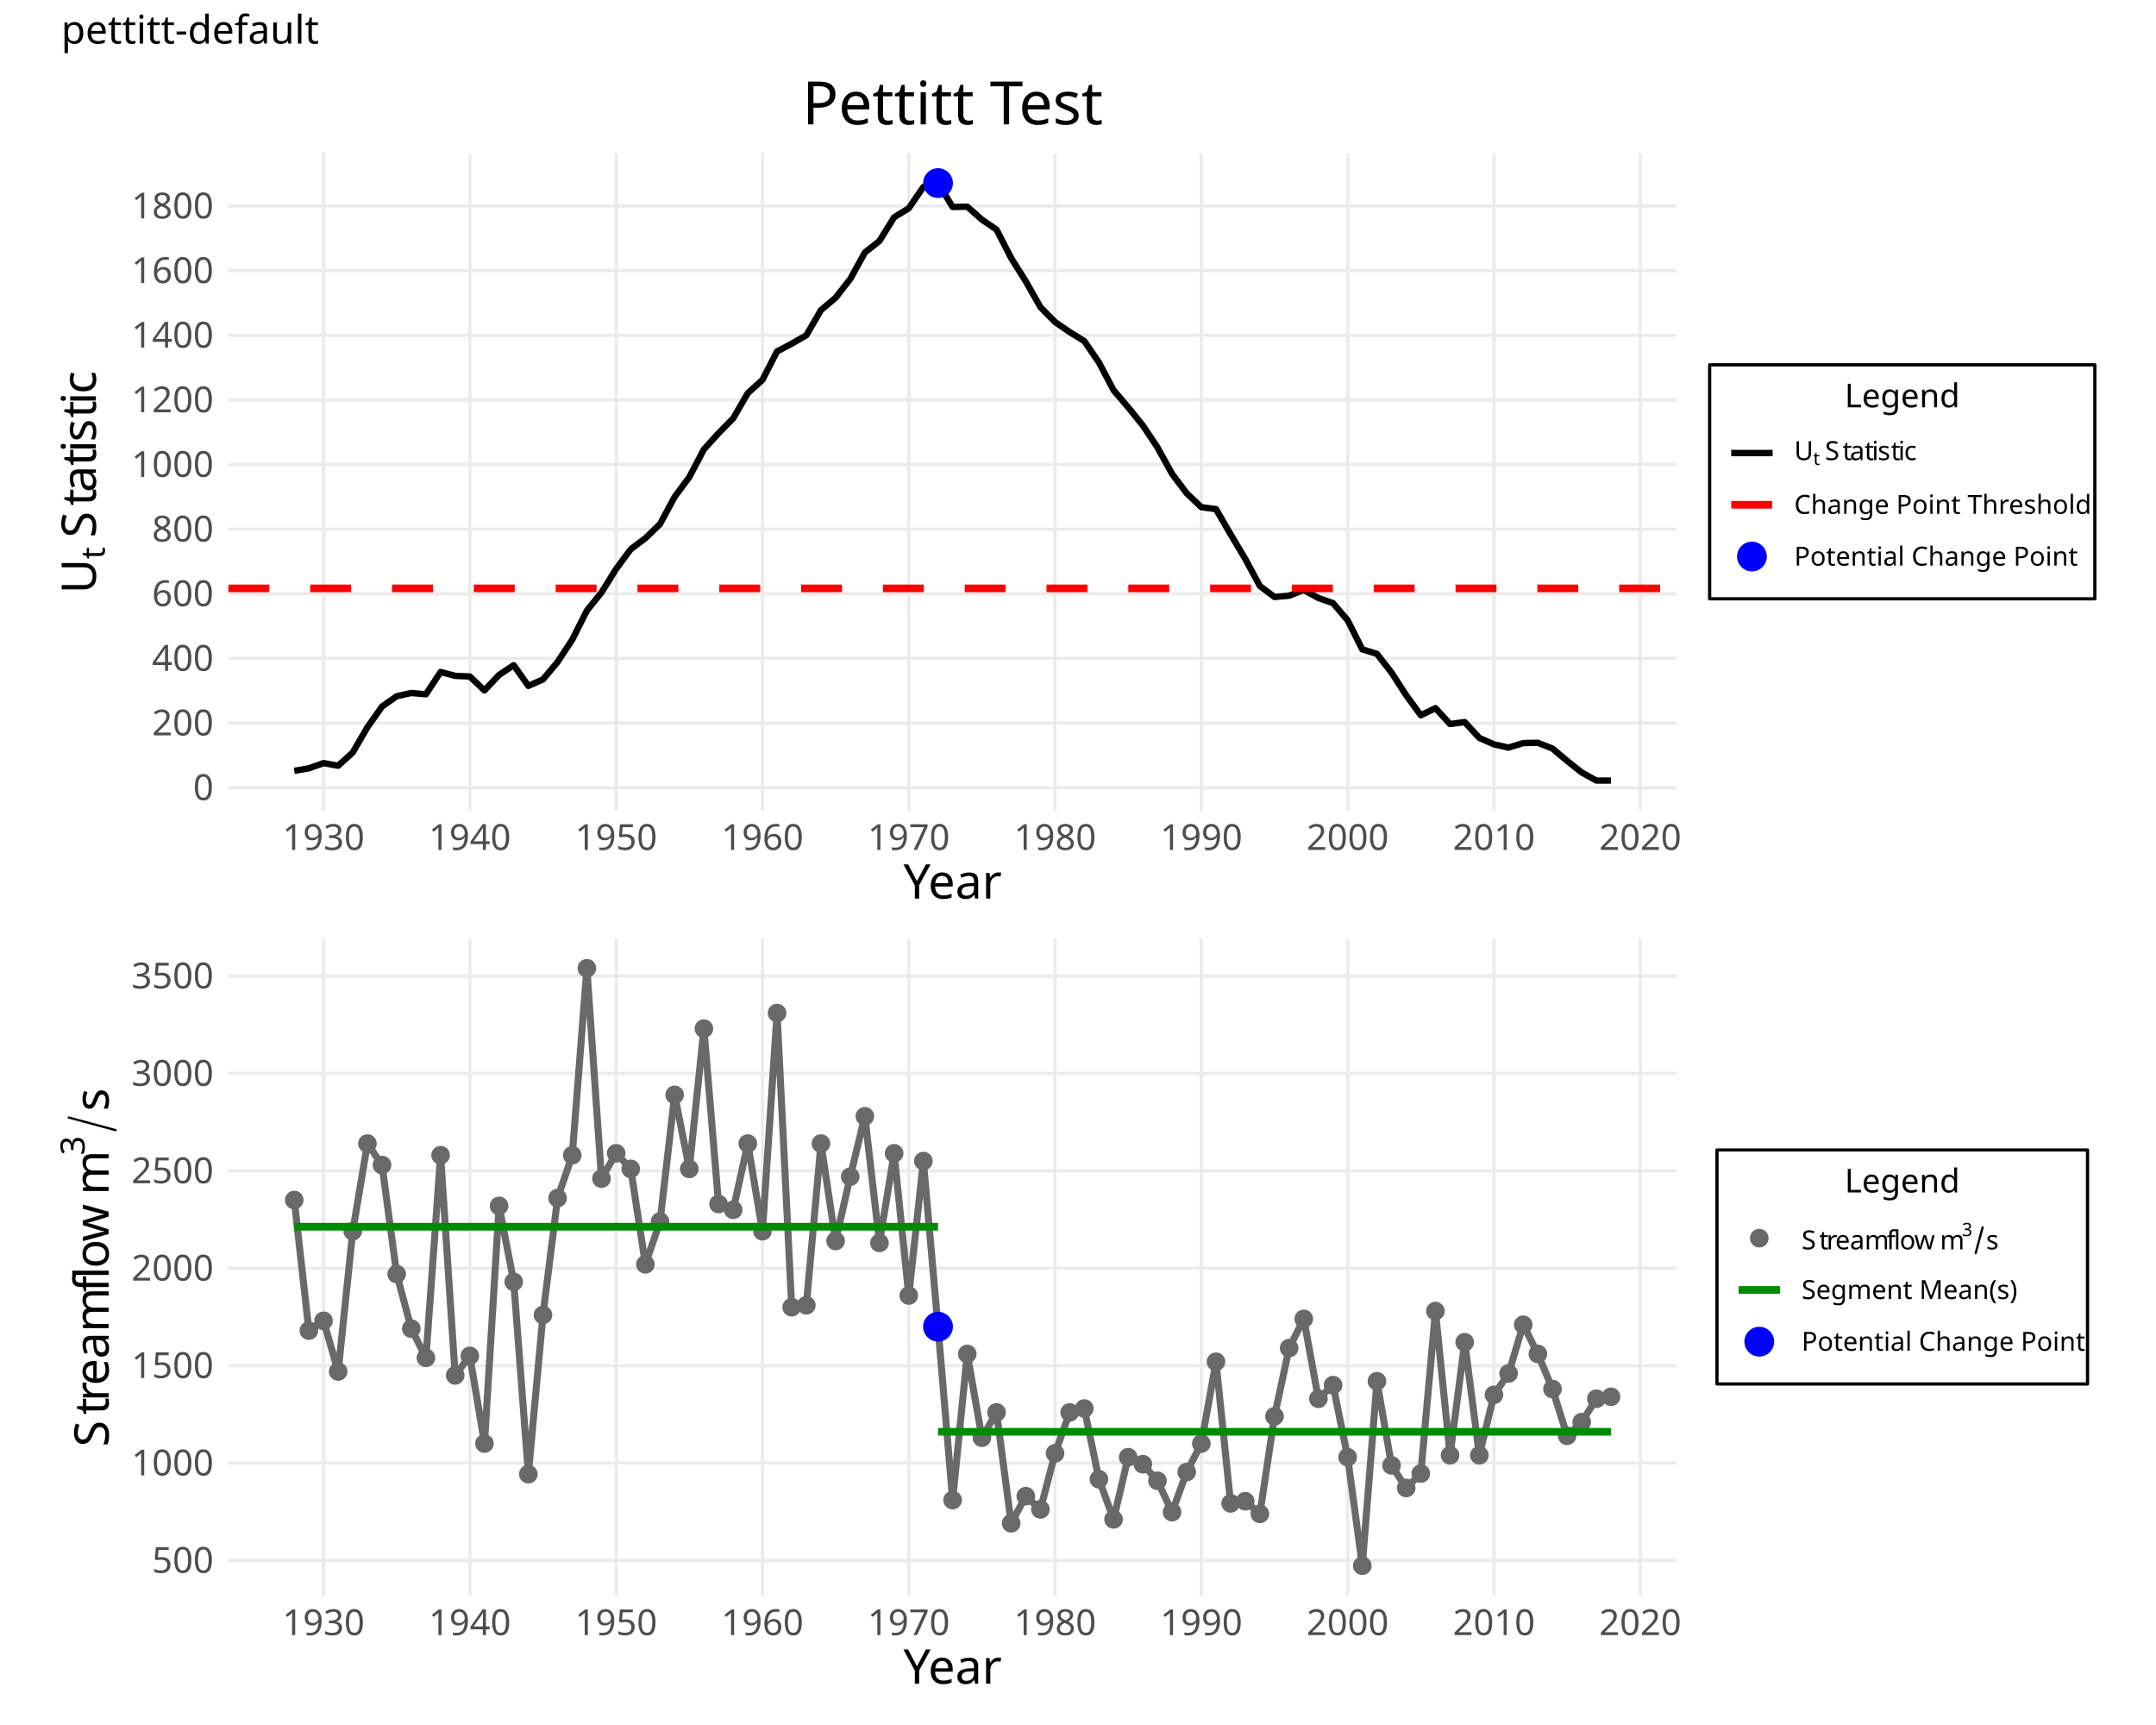
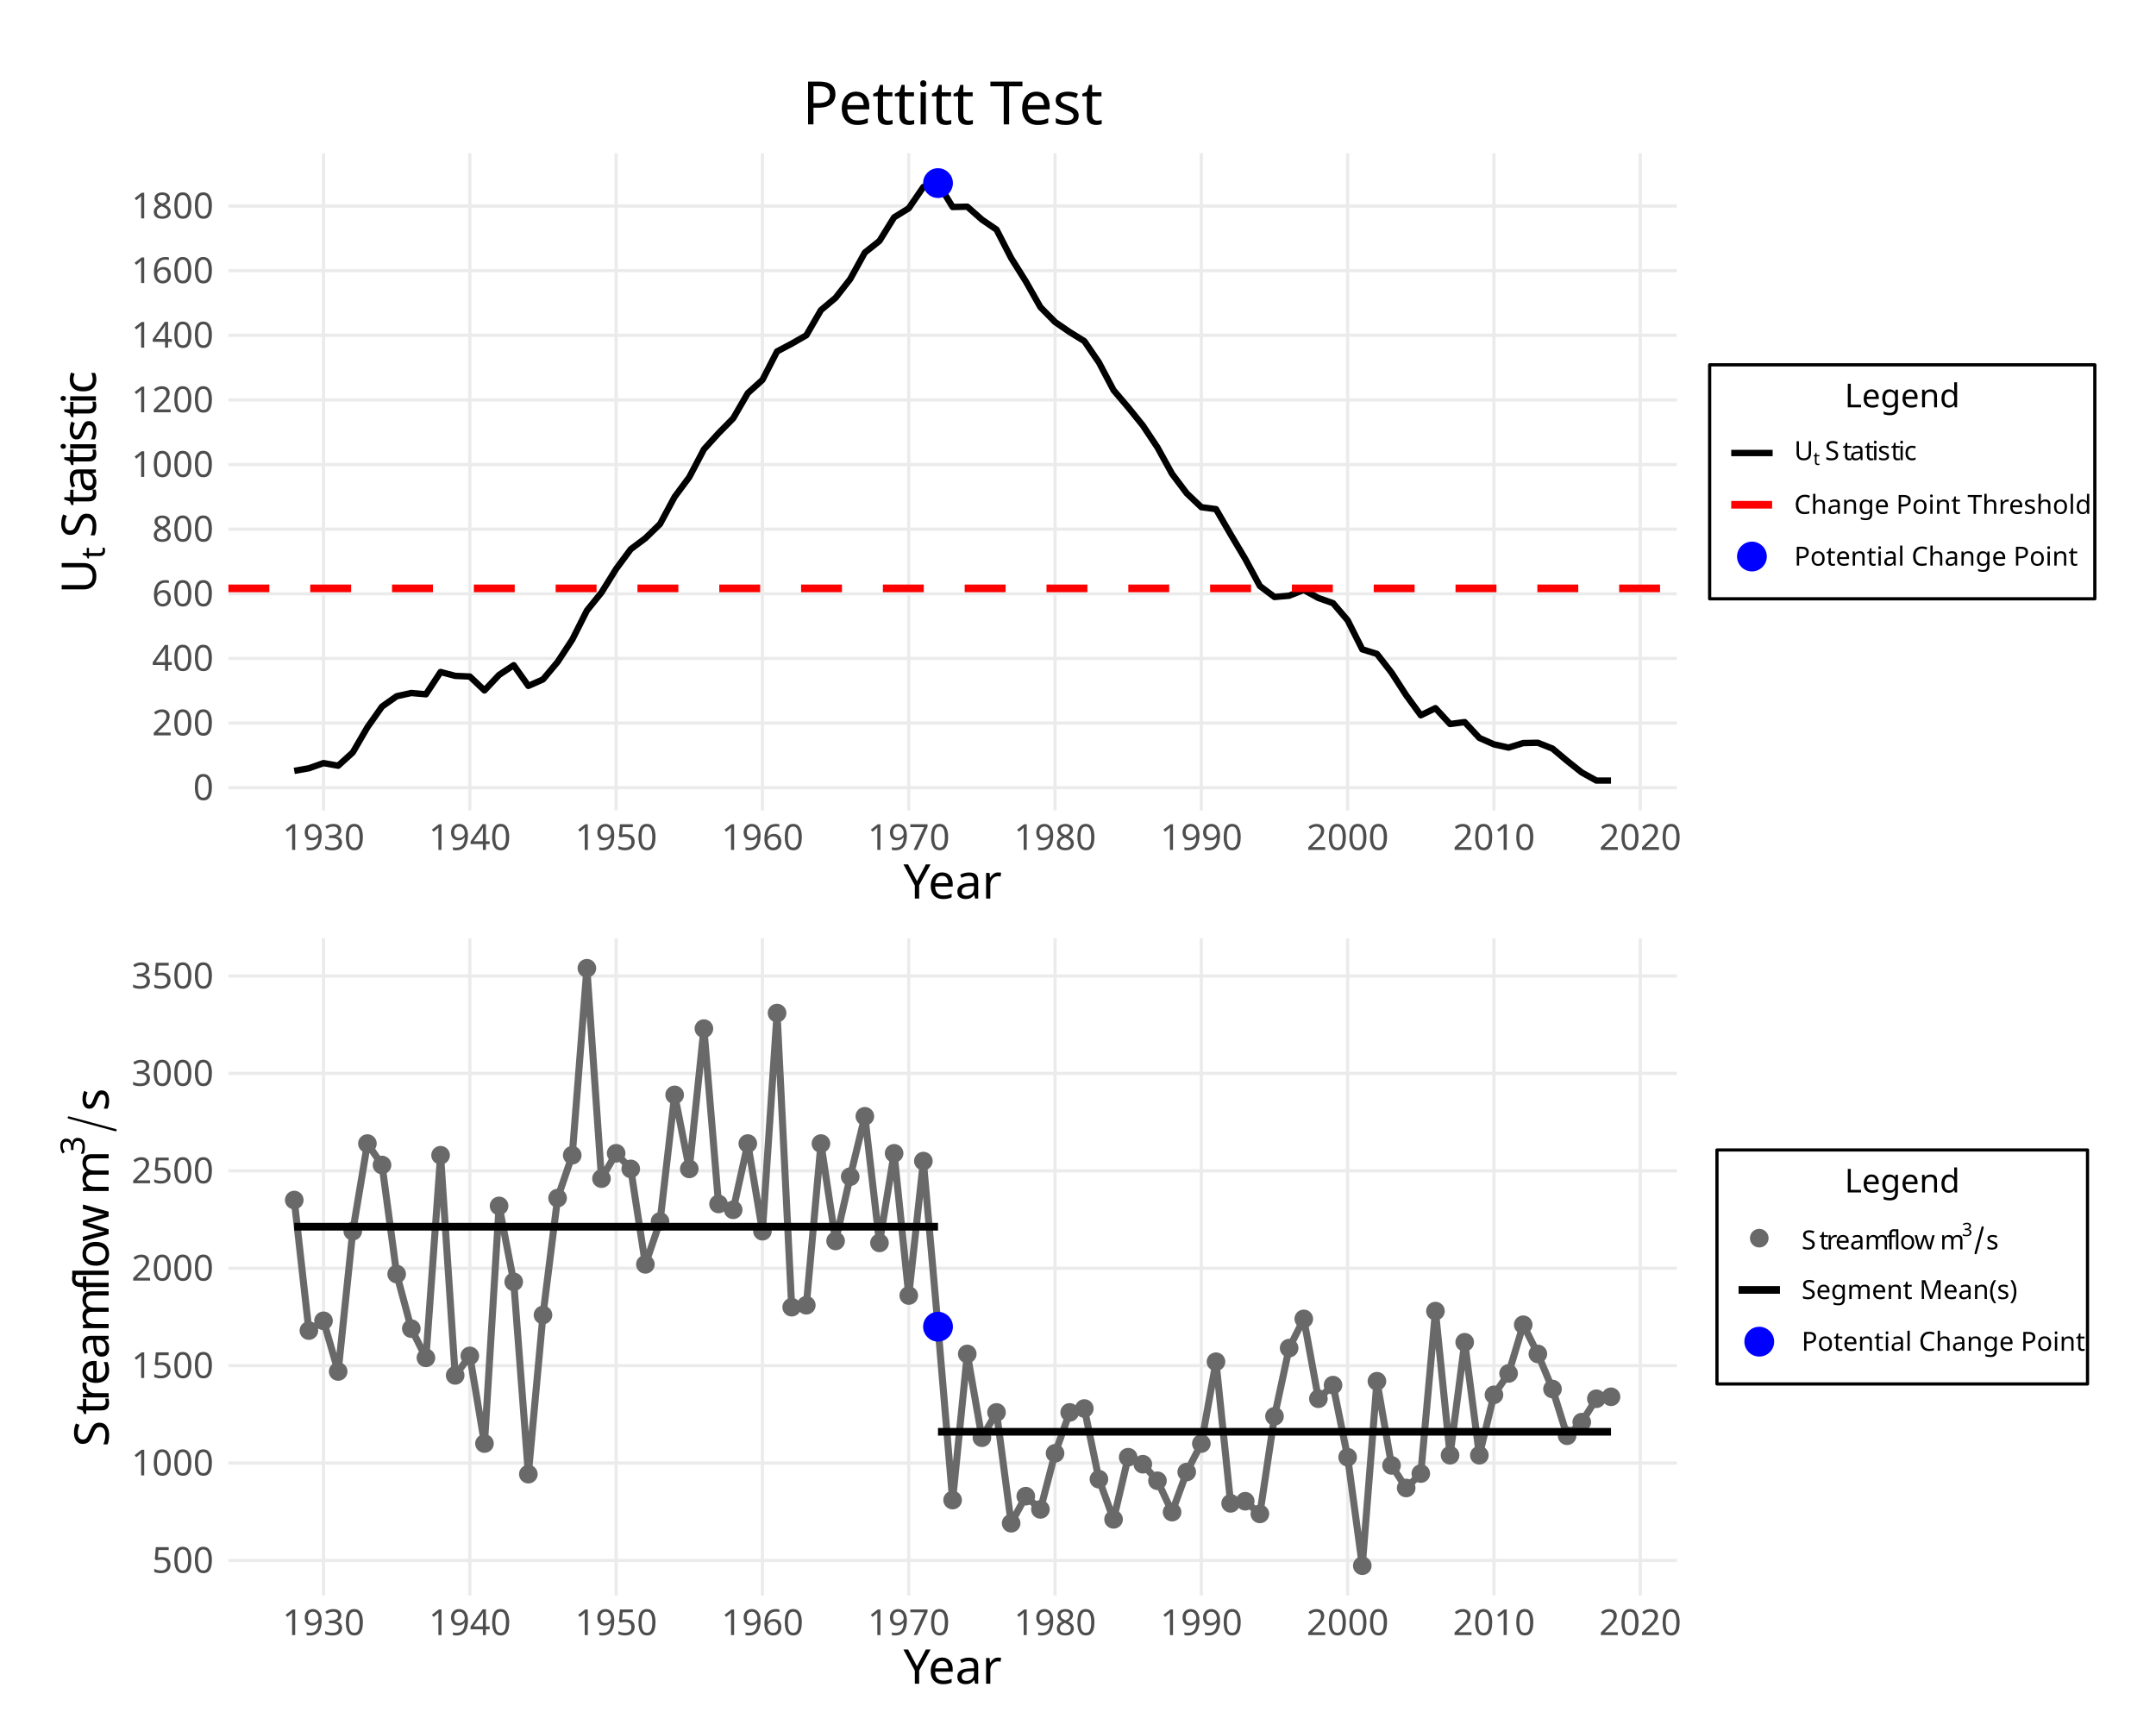
<svg xmlns="http://www.w3.org/2000/svg" class="svglite" data-engine-version="2.0" width="720.00pt" height="576.00pt" viewBox="0 0 720.00 576.00">
  <defs>
    <style type="text/css">
    .svglite line, .svglite polyline, .svglite polygon, .svglite path, .svglite rect, .svglite circle {
      fill: none;
      stroke: #000000;
      stroke-linecap: round;
      stroke-linejoin: round;
      stroke-miterlimit: 10.00;
    }
  </style>
  </defs>
  <rect width="100%" height="100%" style="stroke: none; fill: #FFFFFF;" />
  <defs>
    <clipPath id="cpMC4wMHw3MjAuMDB8MC4wMHw1NzYuMDA=">
      <rect x="0.00" y="0.00" width="720.00" height="576.00" />
    </clipPath>
  </defs>
  <g clip-path="url(#cpMC4wMHw3MjAuMDB8MC4wMHw1NzYuMDA=)">
    <rect x="0" y="0.00" width="720.00" height="576.00" style="stroke-width: 1.07; stroke: #FFFFFF; fill: #FFFFFF;" />
  </g>
  <defs>
    <clipPath id="cpNzYuMjh8NTU5Ljk5fDUxLjE2fDUzMi43OQ==">
      <rect x="76.28" y="51.16" width="483.70" height="481.63" />
    </clipPath>
  </defs>
  <g clip-path="url(#cpNzYuMjh8NTU5Ljk5fDUxLjE2fDUzMi43OQ==)">
</g>
  <g clip-path="url(#cpMC4wMHw3MjAuMDB8MC4wMHw1NzYuMDA=)">
</g>
  <defs>
    <clipPath id="cpNS40OHw3MTQuNTJ8MjIuNzh8MzA4LjM1">
      <rect x="5.48" y="22.78" width="709.04" height="285.57" />
    </clipPath>
  </defs>
  <g clip-path="url(#cpNS40OHw3MTQuNTJ8MjIuNzh8MzA4LjM1)">
    <rect x="5.48" y="22.78" width="709.04" height="285.57" style="stroke-width: 1.07; stroke: none; fill: #FFFFFF;" />
  </g>
  <g clip-path="url(#cpMC4wMHw3MjAuMDB8MC4wMHw1NzYuMDA=)">
</g>
  <defs>
    <clipPath id="cpNS40OHw3MTQuNTJ8MzA4LjM1fDU3MC41Mg==">
      <rect x="5.48" y="308.35" width="709.04" height="262.17" />
    </clipPath>
  </defs>
  <g clip-path="url(#cpNS40OHw3MTQuNTJ8MzA4LjM1fDU3MC41Mg==)">
    <rect x="5.48" y="308.35" width="709.04" height="262.17" style="stroke-width: 1.07; stroke: none; fill: #FFFFFF;" />
  </g>
  <g clip-path="url(#cpMC4wMHw3MjAuMDB8MC4wMHw1NzYuMDA=)">
</g>
  <defs>
    <clipPath id="cpNzYuMjh8NTU5Ljk5fDUxLjE2fDI3MC42MQ==">
      <rect x="76.28" y="51.16" width="483.70" height="219.45" />
    </clipPath>
  </defs>
  <g clip-path="url(#cpNzYuMjh8NTU5Ljk5fDUxLjE2fDI3MC42MQ==)">
    <polyline points="76.28,263.01 559.99,263.01 " style="stroke-width: 1.07; stroke: #EBEBEB; stroke-linecap: butt;" />
    <polyline points="76.28,241.43 559.99,241.43 " style="stroke-width: 1.07; stroke: #EBEBEB; stroke-linecap: butt;" />
    <polyline points="76.28,219.85 559.99,219.85 " style="stroke-width: 1.07; stroke: #EBEBEB; stroke-linecap: butt;" />
    <polyline points="76.28,198.27 559.99,198.27 " style="stroke-width: 1.07; stroke: #EBEBEB; stroke-linecap: butt;" />
    <polyline points="76.28,176.69 559.99,176.69 " style="stroke-width: 1.07; stroke: #EBEBEB; stroke-linecap: butt;" />
    <polyline points="76.28,155.11 559.99,155.11 " style="stroke-width: 1.07; stroke: #EBEBEB; stroke-linecap: butt;" />
    <polyline points="76.28,133.54 559.99,133.54 " style="stroke-width: 1.07; stroke: #EBEBEB; stroke-linecap: butt;" />
    <polyline points="76.28,111.96 559.99,111.96 " style="stroke-width: 1.07; stroke: #EBEBEB; stroke-linecap: butt;" />
    <polyline points="76.28,90.38 559.99,90.38 " style="stroke-width: 1.07; stroke: #EBEBEB; stroke-linecap: butt;" />
    <polyline points="76.28,68.80 559.99,68.80 " style="stroke-width: 1.07; stroke: #EBEBEB; stroke-linecap: butt;" />
    <polyline points="108.04,270.61 108.04,51.16 " style="stroke-width: 1.07; stroke: #EBEBEB; stroke-linecap: butt;" />
    <polyline points="156.90,270.61 156.90,51.16 " style="stroke-width: 1.07; stroke: #EBEBEB; stroke-linecap: butt;" />
    <polyline points="205.76,270.61 205.76,51.16 " style="stroke-width: 1.07; stroke: #EBEBEB; stroke-linecap: butt;" />
    <polyline points="254.62,270.61 254.62,51.16 " style="stroke-width: 1.07; stroke: #EBEBEB; stroke-linecap: butt;" />
    <polyline points="303.48,270.61 303.48,51.16 " style="stroke-width: 1.07; stroke: #EBEBEB; stroke-linecap: butt;" />
    <polyline points="352.34,270.61 352.34,51.16 " style="stroke-width: 1.07; stroke: #EBEBEB; stroke-linecap: butt;" />
    <polyline points="401.19,270.61 401.19,51.16 " style="stroke-width: 1.07; stroke: #EBEBEB; stroke-linecap: butt;" />
    <polyline points="450.05,270.61 450.05,51.16 " style="stroke-width: 1.07; stroke: #EBEBEB; stroke-linecap: butt;" />
    <polyline points="498.91,270.61 498.91,51.16 " style="stroke-width: 1.07; stroke: #EBEBEB; stroke-linecap: butt;" />
    <polyline points="547.77,270.61 547.77,51.16 " style="stroke-width: 1.07; stroke: #EBEBEB; stroke-linecap: butt;" />
    <polyline points="98.27,257.40 103.15,256.54 108.04,254.81 112.93,255.68 117.81,251.25 122.70,242.84 127.58,235.93 132.47,232.48 137.36,231.40 142.24,231.83 147.13,224.39 152.01,225.68 156.90,225.90 161.79,230.54 166.67,225.36 171.56,222.12 176.44,229.03 181.33,226.87 186.21,221.04 191.10,213.60 195.99,203.89 200.87,197.84 205.76,189.97 210.64,183.38 215.53,179.72 220.42,174.97 225.30,165.90 230.19,159.32 235.07,150.04 239.96,144.65 244.85,139.69 249.73,131.27 254.62,126.85 259.50,117.35 264.39,114.76 269.27,111.96 274.16,103.54 279.05,99.44 283.93,93.18 288.82,84.33 293.70,80.45 298.59,72.57 303.48,69.55 308.36,62.43 313.25,61.14 318.13,69.12 323.02,69.01 327.91,73.33 332.79,76.67 337.68,86.17 342.56,93.94 347.45,102.57 352.34,107.53 357.22,110.88 362.11,113.90 366.99,121.02 371.88,130.30 376.76,136.02 381.65,142.06 386.54,149.40 391.42,158.24 396.31,164.72 401.19,169.36 406.08,170.00 410.97,178.42 415.85,186.62 420.74,195.68 425.62,199.35 430.51,198.92 435.40,196.98 440.28,199.68 445.17,201.40 450.05,207.12 454.94,216.83 459.83,218.34 464.71,224.60 469.60,232.15 474.48,238.84 479.37,236.47 484.25,241.76 489.14,241.11 494.03,246.40 498.91,248.55 503.80,249.63 508.68,248.12 513.57,248.02 518.46,249.96 523.34,254.06 528.23,257.94 533.11,260.64 538.00,260.64 " style="stroke-width: 2.13; stroke-linecap: butt;" />
    <line x1="76.28" y1="196.47" x2="559.99" y2="196.47" style="stroke-width: 2.56; stroke: #FF0000; stroke-dasharray: 13.66,13.66; stroke-linecap: butt;" />
    <circle cx="313.25" cy="61.14" r="4.62" style="stroke-width: 0.71; stroke: #0000FF; fill: #0000FF;" />
  </g>
  <g clip-path="url(#cpMC4wMHw3MjAuMDB8MC4wMHw1NzYuMDA=)">
    <text x="71.35" y="267.14" text-anchor="end" style="font-size: 12.00px; fill: #4D4D4D; font-family: sans;" textLength="6.67px" lengthAdjust="spacingAndGlyphs">0</text>
    <text x="71.35" y="245.56" text-anchor="end" style="font-size: 12.00px; fill: #4D4D4D; font-family: sans;" textLength="20.02px" lengthAdjust="spacingAndGlyphs">200</text>
    <text x="71.35" y="223.98" text-anchor="end" style="font-size: 12.00px; fill: #4D4D4D; font-family: sans;" textLength="20.02px" lengthAdjust="spacingAndGlyphs">400</text>
    <text x="71.35" y="202.40" text-anchor="end" style="font-size: 12.00px; fill: #4D4D4D; font-family: sans;" textLength="20.02px" lengthAdjust="spacingAndGlyphs">600</text>
    <text x="71.35" y="180.82" text-anchor="end" style="font-size: 12.00px; fill: #4D4D4D; font-family: sans;" textLength="20.02px" lengthAdjust="spacingAndGlyphs">800</text>
    <text x="71.35" y="159.24" text-anchor="end" style="font-size: 12.00px; fill: #4D4D4D; font-family: sans;" textLength="26.70px" lengthAdjust="spacingAndGlyphs">1000</text>
    <text x="71.35" y="137.66" text-anchor="end" style="font-size: 12.00px; fill: #4D4D4D; font-family: sans;" textLength="26.70px" lengthAdjust="spacingAndGlyphs">1200</text>
    <text x="71.35" y="116.08" text-anchor="end" style="font-size: 12.00px; fill: #4D4D4D; font-family: sans;" textLength="26.70px" lengthAdjust="spacingAndGlyphs">1400</text>
    <text x="71.35" y="94.51" text-anchor="end" style="font-size: 12.00px; fill: #4D4D4D; font-family: sans;" textLength="26.70px" lengthAdjust="spacingAndGlyphs">1600</text>
    <text x="71.35" y="72.93" text-anchor="end" style="font-size: 12.00px; fill: #4D4D4D; font-family: sans;" textLength="26.70px" lengthAdjust="spacingAndGlyphs">1800</text>
    <text x="108.04" y="283.80" text-anchor="middle" style="font-size: 12.00px; fill: #4D4D4D; font-family: sans;" textLength="26.70px" lengthAdjust="spacingAndGlyphs">1930</text>
    <text x="156.90" y="283.80" text-anchor="middle" style="font-size: 12.00px; fill: #4D4D4D; font-family: sans;" textLength="26.70px" lengthAdjust="spacingAndGlyphs">1940</text>
    <text x="205.76" y="283.80" text-anchor="middle" style="font-size: 12.00px; fill: #4D4D4D; font-family: sans;" textLength="26.70px" lengthAdjust="spacingAndGlyphs">1950</text>
    <text x="254.62" y="283.80" text-anchor="middle" style="font-size: 12.00px; fill: #4D4D4D; font-family: sans;" textLength="26.70px" lengthAdjust="spacingAndGlyphs">1960</text>
    <text x="303.48" y="283.80" text-anchor="middle" style="font-size: 12.00px; fill: #4D4D4D; font-family: sans;" textLength="26.70px" lengthAdjust="spacingAndGlyphs">1970</text>
    <text x="352.34" y="283.80" text-anchor="middle" style="font-size: 12.00px; fill: #4D4D4D; font-family: sans;" textLength="26.70px" lengthAdjust="spacingAndGlyphs">1980</text>
    <text x="401.19" y="283.80" text-anchor="middle" style="font-size: 12.00px; fill: #4D4D4D; font-family: sans;" textLength="26.70px" lengthAdjust="spacingAndGlyphs">1990</text>
    <text x="450.05" y="283.80" text-anchor="middle" style="font-size: 12.00px; fill: #4D4D4D; font-family: sans;" textLength="26.70px" lengthAdjust="spacingAndGlyphs">2000</text>
    <text x="498.91" y="283.80" text-anchor="middle" style="font-size: 12.00px; fill: #4D4D4D; font-family: sans;" textLength="26.70px" lengthAdjust="spacingAndGlyphs">2010</text>
    <text x="547.77" y="283.80" text-anchor="middle" style="font-size: 12.00px; fill: #4D4D4D; font-family: sans;" textLength="26.70px" lengthAdjust="spacingAndGlyphs">2020</text>
    <text x="318.13" y="300.05" text-anchor="middle" style="font-size: 16.00px; font-family: sans;" textLength="33.80px" lengthAdjust="spacingAndGlyphs">Year</text>
    <text transform="translate(32.02,198.24) rotate(-90)" style="font-size: 16.00px; font-family: sans;" textLength="11.56px" lengthAdjust="spacingAndGlyphs">U</text>
    <text transform="translate(34.98,186.68) rotate(-90)" style="font-size: 11.20px; font-family: sans;" textLength="3.11px" lengthAdjust="spacingAndGlyphs">t</text>
    <text transform="translate(32.02,183.57) rotate(-90)" style="font-size: 16.00px; font-family: sans;" textLength="4.00px" lengthAdjust="spacingAndGlyphs"> </text>
    <text transform="translate(32.02,179.56) rotate(-90)" style="font-size: 16.00px; font-family: sans;" textLength="10.68px" lengthAdjust="spacingAndGlyphs">S</text>
    <text transform="translate(32.02,168.89) rotate(-90)" style="font-size: 16.00px; font-family: sans;" textLength="4.44px" lengthAdjust="spacingAndGlyphs">t</text>
    <text transform="translate(32.02,164.44) rotate(-90)" style="font-size: 16.00px; font-family: sans;" textLength="8.90px" lengthAdjust="spacingAndGlyphs">a</text>
    <text transform="translate(32.02,155.54) rotate(-90)" style="font-size: 16.00px; font-family: sans;" textLength="4.44px" lengthAdjust="spacingAndGlyphs">t</text>
    <text transform="translate(32.02,151.10) rotate(-90)" style="font-size: 16.00px; font-family: sans;" textLength="3.55px" lengthAdjust="spacingAndGlyphs">i</text>
    <text transform="translate(32.02,147.55) rotate(-90)" style="font-size: 16.00px; font-family: sans;" textLength="8.01px" lengthAdjust="spacingAndGlyphs">s</text>
    <text transform="translate(32.02,139.54) rotate(-90)" style="font-size: 16.00px; font-family: sans;" textLength="4.44px" lengthAdjust="spacingAndGlyphs">t</text>
    <text transform="translate(32.02,135.10) rotate(-90)" style="font-size: 16.00px; font-family: sans;" textLength="3.55px" lengthAdjust="spacingAndGlyphs">i</text>
    <text transform="translate(32.02,131.54) rotate(-90)" style="font-size: 16.00px; font-family: sans;" textLength="8.01px" lengthAdjust="spacingAndGlyphs">c</text>
    <rect x="570.94" y="121.82" width="128.63" height="78.13" style="stroke-width: 0.75; fill: #FFFFFF;" />
    <rect x="570.94" y="121.82" width="128.63" height="78.13" style="stroke-width: 1.07; fill: #FFFFFF;" />
    <text x="635.26" y="136.01" text-anchor="middle" style="font-size: 11.00px; font-family: sans;" textLength="36.71px" lengthAdjust="spacingAndGlyphs">Legend</text>
    <line x1="578.15" y1="151.27" x2="591.98" y2="151.27" style="stroke-width: 2.13; stroke-linecap: butt;" />
    <line x1="578.15" y1="168.55" x2="591.98" y2="168.55" style="stroke-width: 2.56; stroke: #FF0000; stroke-dasharray: 13.66,13.66; stroke-linecap: butt;" />
    <circle cx="585.06" cy="185.83" r="4.62" style="stroke-width: 0.71; stroke: #0000FF; fill: #0000FF;" />
    <text x="599.18" y="153.63" style="font-size: 8.80px; font-family: sans;" textLength="6.36px" lengthAdjust="spacingAndGlyphs">U</text>
    <text x="605.54" y="155.25" style="font-size: 6.16px; font-family: sans;" textLength="1.71px" lengthAdjust="spacingAndGlyphs">t</text>
    <text x="607.25" y="153.63" style="font-size: 8.80px; font-family: sans;" textLength="2.20px" lengthAdjust="spacingAndGlyphs"> </text>
    <text x="609.45" y="153.63" style="font-size: 8.80px; font-family: sans;" textLength="5.87px" lengthAdjust="spacingAndGlyphs">S</text>
    <text x="615.33" y="153.63" style="font-size: 8.80px; font-family: sans;" textLength="2.44px" lengthAdjust="spacingAndGlyphs">t</text>
    <text x="617.77" y="153.63" style="font-size: 8.80px; font-family: sans;" textLength="4.89px" lengthAdjust="spacingAndGlyphs">a</text>
    <text x="622.66" y="153.63" style="font-size: 8.80px; font-family: sans;" textLength="2.44px" lengthAdjust="spacingAndGlyphs">t</text>
    <text x="625.11" y="153.63" style="font-size: 8.80px; font-family: sans;" textLength="1.95px" lengthAdjust="spacingAndGlyphs">i</text>
    <text x="627.06" y="153.63" style="font-size: 8.80px; font-family: sans;" textLength="4.40px" lengthAdjust="spacingAndGlyphs">s</text>
    <text x="631.47" y="153.63" style="font-size: 8.80px; font-family: sans;" textLength="2.44px" lengthAdjust="spacingAndGlyphs">t</text>
    <text x="633.91" y="153.63" style="font-size: 8.80px; font-family: sans;" textLength="1.95px" lengthAdjust="spacingAndGlyphs">i</text>
    <text x="635.86" y="153.63" style="font-size: 8.80px; font-family: sans;" textLength="4.40px" lengthAdjust="spacingAndGlyphs">c</text>
    <text x="599.18" y="171.58" style="font-size: 8.80px; font-family: sans;" textLength="94.91px" lengthAdjust="spacingAndGlyphs">Change Point Threshold</text>
    <text x="599.18" y="188.86" style="font-size: 8.80px; font-family: sans;" textLength="90.02px" lengthAdjust="spacingAndGlyphs">Potential Change Point</text>
    <text x="318.13" y="41.53" text-anchor="middle" style="font-size: 20.00px; font-family: sans;" textLength="95.59px" lengthAdjust="spacingAndGlyphs">Pettitt Test</text>
  </g>
  <defs>
    <clipPath id="cpNzYuMjh8NTU5Ljk5fDMxMy4zM3w1MzIuNzk=">
      <rect x="76.28" y="313.33" width="483.70" height="219.45" />
    </clipPath>
  </defs>
  <g clip-path="url(#cpNzYuMjh8NTU5Ljk5fDMxMy4zM3w1MzIuNzk=)">
    <polyline points="76.28,521.05 559.99,521.05 " style="stroke-width: 1.07; stroke: #EBEBEB; stroke-linecap: butt;" />
    <polyline points="76.28,488.53 559.99,488.53 " style="stroke-width: 1.07; stroke: #EBEBEB; stroke-linecap: butt;" />
    <polyline points="76.28,456.01 559.99,456.01 " style="stroke-width: 1.07; stroke: #EBEBEB; stroke-linecap: butt;" />
    <polyline points="76.28,423.48 559.99,423.48 " style="stroke-width: 1.07; stroke: #EBEBEB; stroke-linecap: butt;" />
    <polyline points="76.28,390.96 559.99,390.96 " style="stroke-width: 1.07; stroke: #EBEBEB; stroke-linecap: butt;" />
    <polyline points="76.28,358.43 559.99,358.43 " style="stroke-width: 1.07; stroke: #EBEBEB; stroke-linecap: butt;" />
    <polyline points="76.28,325.91 559.99,325.91 " style="stroke-width: 1.07; stroke: #EBEBEB; stroke-linecap: butt;" />
    <polyline points="108.04,532.79 108.04,313.33 " style="stroke-width: 1.07; stroke: #EBEBEB; stroke-linecap: butt;" />
    <polyline points="156.90,532.79 156.90,313.33 " style="stroke-width: 1.07; stroke: #EBEBEB; stroke-linecap: butt;" />
    <polyline points="205.76,532.79 205.76,313.33 " style="stroke-width: 1.07; stroke: #EBEBEB; stroke-linecap: butt;" />
    <polyline points="254.62,532.79 254.62,313.33 " style="stroke-width: 1.07; stroke: #EBEBEB; stroke-linecap: butt;" />
    <polyline points="303.48,532.79 303.48,313.33 " style="stroke-width: 1.07; stroke: #EBEBEB; stroke-linecap: butt;" />
    <polyline points="352.34,532.79 352.34,313.33 " style="stroke-width: 1.07; stroke: #EBEBEB; stroke-linecap: butt;" />
    <polyline points="401.19,532.79 401.19,313.33 " style="stroke-width: 1.07; stroke: #EBEBEB; stroke-linecap: butt;" />
    <polyline points="450.05,532.79 450.05,313.33 " style="stroke-width: 1.07; stroke: #EBEBEB; stroke-linecap: butt;" />
    <polyline points="498.91,532.79 498.91,313.33 " style="stroke-width: 1.07; stroke: #EBEBEB; stroke-linecap: butt;" />
    <polyline points="547.77,532.79 547.77,313.33 " style="stroke-width: 1.07; stroke: #EBEBEB; stroke-linecap: butt;" />
    <circle cx="98.27" cy="400.71" r="2.76" style="stroke-width: 0.71; stroke: #696969; fill: #696969;" />
    <circle cx="103.15" cy="444.30" r="2.76" style="stroke-width: 0.71; stroke: #696969; fill: #696969;" />
    <circle cx="108.04" cy="441.04" r="2.76" style="stroke-width: 0.71; stroke: #696969; fill: #696969;" />
    <circle cx="112.93" cy="457.96" r="2.76" style="stroke-width: 0.71; stroke: #696969; fill: #696969;" />
    <circle cx="117.81" cy="411.12" r="2.76" style="stroke-width: 0.71; stroke: #696969; fill: #696969;" />
    <circle cx="122.70" cy="381.85" r="2.76" style="stroke-width: 0.71; stroke: #696969; fill: #696969;" />
    <circle cx="127.58" cy="389.01" r="2.76" style="stroke-width: 0.71; stroke: #696969; fill: #696969;" />
    <circle cx="132.47" cy="425.43" r="2.76" style="stroke-width: 0.71; stroke: #696969; fill: #696969;" />
    <circle cx="137.36" cy="443.65" r="2.76" style="stroke-width: 0.71; stroke: #696969; fill: #696969;" />
    <circle cx="142.24" cy="453.40" r="2.76" style="stroke-width: 0.71; stroke: #696969; fill: #696969;" />
    <circle cx="147.13" cy="385.75" r="2.76" style="stroke-width: 0.71; stroke: #696969; fill: #696969;" />
    <circle cx="152.01" cy="459.26" r="2.76" style="stroke-width: 0.71; stroke: #696969; fill: #696969;" />
    <circle cx="156.90" cy="452.75" r="2.76" style="stroke-width: 0.71; stroke: #696969; fill: #696969;" />
    <circle cx="161.79" cy="482.02" r="2.76" style="stroke-width: 0.71; stroke: #696969; fill: #696969;" />
    <circle cx="166.67" cy="402.67" r="2.76" style="stroke-width: 0.71; stroke: #696969; fill: #696969;" />
    <circle cx="171.56" cy="428.03" r="2.76" style="stroke-width: 0.71; stroke: #696969; fill: #696969;" />
    <circle cx="176.44" cy="492.24" r="2.76" style="stroke-width: 0.71; stroke: #696969; fill: #696969;" />
    <circle cx="181.33" cy="439.09" r="2.76" style="stroke-width: 0.71; stroke: #696969; fill: #696969;" />
    <circle cx="186.21" cy="400.06" r="2.76" style="stroke-width: 0.71; stroke: #696969; fill: #696969;" />
    <circle cx="191.10" cy="385.75" r="2.76" style="stroke-width: 0.71; stroke: #696969; fill: #696969;" />
    <circle cx="195.99" cy="323.31" r="2.76" style="stroke-width: 0.71; stroke: #696969; fill: #696969;" />
    <circle cx="200.87" cy="393.56" r="2.76" style="stroke-width: 0.71; stroke: #696969; fill: #696969;" />
    <circle cx="205.76" cy="385.10" r="2.76" style="stroke-width: 0.71; stroke: #696969; fill: #696969;" />
    <circle cx="210.64" cy="390.31" r="2.76" style="stroke-width: 0.71; stroke: #696969; fill: #696969;" />
    <circle cx="215.53" cy="422.18" r="2.76" style="stroke-width: 0.71; stroke: #696969; fill: #696969;" />
    <circle cx="220.42" cy="407.87" r="2.76" style="stroke-width: 0.71; stroke: #696969; fill: #696969;" />
    <circle cx="225.30" cy="365.59" r="2.76" style="stroke-width: 0.71; stroke: #696969; fill: #696969;" />
    <circle cx="230.19" cy="390.31" r="2.76" style="stroke-width: 0.71; stroke: #696969; fill: #696969;" />
    <circle cx="235.07" cy="343.47" r="2.76" style="stroke-width: 0.71; stroke: #696969; fill: #696969;" />
    <circle cx="239.96" cy="402.02" r="2.76" style="stroke-width: 0.71; stroke: #696969; fill: #696969;" />
    <circle cx="244.85" cy="403.97" r="2.76" style="stroke-width: 0.71; stroke: #696969; fill: #696969;" />
    <circle cx="249.73" cy="381.85" r="2.76" style="stroke-width: 0.71; stroke: #696969; fill: #696969;" />
    <circle cx="254.62" cy="411.12" r="2.76" style="stroke-width: 0.71; stroke: #696969; fill: #696969;" />
    <circle cx="259.50" cy="338.27" r="2.76" style="stroke-width: 0.71; stroke: #696969; fill: #696969;" />
    <circle cx="264.39" cy="436.49" r="2.76" style="stroke-width: 0.71; stroke: #696969; fill: #696969;" />
    <circle cx="269.27" cy="435.84" r="2.76" style="stroke-width: 0.71; stroke: #696969; fill: #696969;" />
    <circle cx="274.16" cy="381.85" r="2.76" style="stroke-width: 0.71; stroke: #696969; fill: #696969;" />
    <circle cx="279.05" cy="414.37" r="2.76" style="stroke-width: 0.71; stroke: #696969; fill: #696969;" />
    <circle cx="283.93" cy="392.91" r="2.76" style="stroke-width: 0.71; stroke: #696969; fill: #696969;" />
    <circle cx="288.82" cy="372.74" r="2.76" style="stroke-width: 0.71; stroke: #696969; fill: #696969;" />
    <circle cx="293.70" cy="415.02" r="2.76" style="stroke-width: 0.71; stroke: #696969; fill: #696969;" />
    <circle cx="298.59" cy="385.10" r="2.76" style="stroke-width: 0.71; stroke: #696969; fill: #696969;" />
    <circle cx="303.48" cy="432.59" r="2.76" style="stroke-width: 0.71; stroke: #696969; fill: #696969;" />
    <circle cx="308.36" cy="387.70" r="2.76" style="stroke-width: 0.71; stroke: #696969; fill: #696969;" />
    <circle cx="313.25" cy="443.00" r="2.76" style="stroke-width: 0.71; stroke: #696969; fill: #696969;" />
    <circle cx="318.13" cy="500.89" r="2.76" style="stroke-width: 0.71; stroke: #696969; fill: #696969;" />
    <circle cx="323.02" cy="452.10" r="2.76" style="stroke-width: 0.71; stroke: #696969; fill: #696969;" />
    <circle cx="327.91" cy="480.07" r="2.76" style="stroke-width: 0.71; stroke: #696969; fill: #696969;" />
    <circle cx="332.79" cy="471.62" r="2.76" style="stroke-width: 0.71; stroke: #696969; fill: #696969;" />
    <circle cx="337.68" cy="508.63" r="2.76" style="stroke-width: 0.71; stroke: #696969; fill: #696969;" />
    <circle cx="342.56" cy="499.59" r="2.76" style="stroke-width: 0.71; stroke: #696969; fill: #696969;" />
    <circle cx="347.45" cy="504.01" r="2.76" style="stroke-width: 0.71; stroke: #696969; fill: #696969;" />
    <circle cx="352.34" cy="485.28" r="2.76" style="stroke-width: 0.71; stroke: #696969; fill: #696969;" />
    <circle cx="357.22" cy="471.62" r="2.76" style="stroke-width: 0.71; stroke: #696969; fill: #696969;" />
    <circle cx="362.11" cy="470.32" r="2.76" style="stroke-width: 0.71; stroke: #696969; fill: #696969;" />
    <circle cx="366.99" cy="493.93" r="2.76" style="stroke-width: 0.71; stroke: #696969; fill: #696969;" />
    <circle cx="371.88" cy="507.33" r="2.76" style="stroke-width: 0.71; stroke: #696969; fill: #696969;" />
    <circle cx="376.76" cy="486.58" r="2.76" style="stroke-width: 0.71; stroke: #696969; fill: #696969;" />
    <circle cx="381.65" cy="488.92" r="2.76" style="stroke-width: 0.71; stroke: #696969; fill: #696969;" />
    <circle cx="386.54" cy="494.45" r="2.76" style="stroke-width: 0.71; stroke: #696969; fill: #696969;" />
    <circle cx="391.42" cy="504.92" r="2.76" style="stroke-width: 0.71; stroke: #696969; fill: #696969;" />
    <circle cx="396.31" cy="491.52" r="2.76" style="stroke-width: 0.71; stroke: #696969; fill: #696969;" />
    <circle cx="401.19" cy="482.02" r="2.76" style="stroke-width: 0.71; stroke: #696969; fill: #696969;" />
    <circle cx="406.08" cy="454.70" r="2.76" style="stroke-width: 0.71; stroke: #696969; fill: #696969;" />
    <circle cx="410.97" cy="501.99" r="2.76" style="stroke-width: 0.71; stroke: #696969; fill: #696969;" />
    <circle cx="415.85" cy="501.28" r="2.76" style="stroke-width: 0.71; stroke: #696969; fill: #696969;" />
    <circle cx="420.74" cy="505.51" r="2.76" style="stroke-width: 0.71; stroke: #696969; fill: #696969;" />
    <circle cx="425.62" cy="472.92" r="2.76" style="stroke-width: 0.71; stroke: #696969; fill: #696969;" />
    <circle cx="430.51" cy="450.15" r="2.76" style="stroke-width: 0.71; stroke: #696969; fill: #696969;" />
    <circle cx="435.40" cy="440.39" r="2.76" style="stroke-width: 0.71; stroke: #696969; fill: #696969;" />
    <circle cx="440.28" cy="467.06" r="2.76" style="stroke-width: 0.71; stroke: #696969; fill: #696969;" />
    <circle cx="445.17" cy="462.51" r="2.76" style="stroke-width: 0.71; stroke: #696969; fill: #696969;" />
    <circle cx="450.05" cy="486.58" r="2.76" style="stroke-width: 0.71; stroke: #696969; fill: #696969;" />
    <circle cx="454.94" cy="522.81" r="2.76" style="stroke-width: 0.71; stroke: #696969; fill: #696969;" />
    <circle cx="459.83" cy="461.21" r="2.76" style="stroke-width: 0.71; stroke: #696969; fill: #696969;" />
    <circle cx="464.71" cy="489.31" r="2.76" style="stroke-width: 0.71; stroke: #696969; fill: #696969;" />
    <circle cx="469.60" cy="496.86" r="2.76" style="stroke-width: 0.71; stroke: #696969; fill: #696969;" />
    <circle cx="474.48" cy="492.04" r="2.76" style="stroke-width: 0.71; stroke: #696969; fill: #696969;" />
    <circle cx="479.37" cy="437.79" r="2.76" style="stroke-width: 0.71; stroke: #696969; fill: #696969;" />
    <circle cx="484.25" cy="485.93" r="2.76" style="stroke-width: 0.71; stroke: #696969; fill: #696969;" />
    <circle cx="489.14" cy="448.20" r="2.76" style="stroke-width: 0.71; stroke: #696969; fill: #696969;" />
    <circle cx="494.03" cy="485.93" r="2.76" style="stroke-width: 0.71; stroke: #696969; fill: #696969;" />
    <circle cx="498.91" cy="465.76" r="2.76" style="stroke-width: 0.71; stroke: #696969; fill: #696969;" />
    <circle cx="503.80" cy="458.61" r="2.76" style="stroke-width: 0.71; stroke: #696969; fill: #696969;" />
    <circle cx="508.68" cy="442.35" r="2.76" style="stroke-width: 0.71; stroke: #696969; fill: #696969;" />
    <circle cx="513.57" cy="452.10" r="2.76" style="stroke-width: 0.71; stroke: #696969; fill: #696969;" />
    <circle cx="518.46" cy="463.81" r="2.76" style="stroke-width: 0.71; stroke: #696969; fill: #696969;" />
    <circle cx="523.34" cy="479.42" r="2.76" style="stroke-width: 0.71; stroke: #696969; fill: #696969;" />
    <circle cx="528.23" cy="474.87" r="2.76" style="stroke-width: 0.71; stroke: #696969; fill: #696969;" />
    <circle cx="533.11" cy="467.06" r="2.76" style="stroke-width: 0.71; stroke: #696969; fill: #696969;" />
    <circle cx="538.00" cy="466.41" r="2.76" style="stroke-width: 0.71; stroke: #696969; fill: #696969;" />
    <polyline points="98.27,400.71 103.15,444.30 108.04,441.04 112.93,457.96 117.81,411.12 122.70,381.85 127.58,389.01 132.47,425.43 137.36,443.65 142.24,453.40 147.13,385.75 152.01,459.26 156.90,452.75 161.79,482.02 166.67,402.67 171.56,428.03 176.44,492.24 181.33,439.09 186.21,400.06 191.10,385.75 195.99,323.31 200.87,393.56 205.76,385.10 210.64,390.31 215.53,422.18 220.42,407.87 225.30,365.59 230.19,390.31 235.07,343.47 239.96,402.02 244.85,403.97 249.73,381.85 254.62,411.12 259.50,338.27 264.39,436.49 269.27,435.84 274.16,381.85 279.05,414.37 283.93,392.91 288.82,372.74 293.70,415.02 298.59,385.10 303.48,432.59 308.36,387.70 313.25,443.00 318.13,500.89 323.02,452.10 327.91,480.07 332.79,471.62 337.68,508.63 342.56,499.59 347.45,504.01 352.34,485.28 357.22,471.62 362.11,470.32 366.99,493.93 371.88,507.33 376.76,486.58 381.65,488.92 386.54,494.45 391.42,504.92 396.31,491.52 401.19,482.02 406.08,454.70 410.97,501.99 415.85,501.28 420.74,505.51 425.62,472.92 430.51,450.15 435.40,440.39 440.28,467.06 445.17,462.51 450.05,486.58 454.94,522.81 459.83,461.21 464.71,489.31 469.60,496.86 474.48,492.04 479.37,437.79 484.25,485.93 489.14,448.20 494.03,485.93 498.91,465.76 503.80,458.61 508.68,442.35 513.57,452.10 518.46,463.81 523.34,479.42 528.23,474.87 533.11,467.06 538.00,466.41 " style="stroke-width: 2.35; stroke: #696969; stroke-linecap: butt;" />
-     <line x1="98.27" y1="409.61" x2="313.25" y2="409.61" style="stroke-width: 2.56; stroke: #008B00; stroke-linecap: butt;" />
-     <line x1="313.25" y1="478.09" x2="538.00" y2="478.09" style="stroke-width: 2.56; stroke: #008B00; stroke-linecap: butt;" />
+     <line x1="98.27" y1="409.61" x2="313.25" y2="409.61" style="stroke-width: 2.56; stroke-linecap: butt;" />
+     <line x1="313.25" y1="478.09" x2="538.00" y2="478.09" style="stroke-width: 2.56; stroke-linecap: butt;" />
    <circle cx="313.25" cy="443.00" r="4.62" style="stroke-width: 0.71; stroke: #0000FF; fill: #0000FF;" />
  </g>
  <g clip-path="url(#cpMC4wMHw3MjAuMDB8MC4wMHw1NzYuMDA=)">
    <text x="71.35" y="525.18" text-anchor="end" style="font-size: 12.00px; fill: #4D4D4D; font-family: sans;" textLength="20.02px" lengthAdjust="spacingAndGlyphs">500</text>
    <text x="71.35" y="492.66" text-anchor="end" style="font-size: 12.00px; fill: #4D4D4D; font-family: sans;" textLength="26.70px" lengthAdjust="spacingAndGlyphs">1000</text>
    <text x="71.35" y="460.13" text-anchor="end" style="font-size: 12.00px; fill: #4D4D4D; font-family: sans;" textLength="26.70px" lengthAdjust="spacingAndGlyphs">1500</text>
    <text x="71.35" y="427.61" text-anchor="end" style="font-size: 12.00px; fill: #4D4D4D; font-family: sans;" textLength="26.70px" lengthAdjust="spacingAndGlyphs">2000</text>
    <text x="71.35" y="395.09" text-anchor="end" style="font-size: 12.00px; fill: #4D4D4D; font-family: sans;" textLength="26.70px" lengthAdjust="spacingAndGlyphs">2500</text>
    <text x="71.35" y="362.56" text-anchor="end" style="font-size: 12.00px; fill: #4D4D4D; font-family: sans;" textLength="26.70px" lengthAdjust="spacingAndGlyphs">3000</text>
    <text x="71.35" y="330.04" text-anchor="end" style="font-size: 12.00px; fill: #4D4D4D; font-family: sans;" textLength="26.70px" lengthAdjust="spacingAndGlyphs">3500</text>
    <text x="108.04" y="545.98" text-anchor="middle" style="font-size: 12.00px; fill: #4D4D4D; font-family: sans;" textLength="26.70px" lengthAdjust="spacingAndGlyphs">1930</text>
    <text x="156.90" y="545.98" text-anchor="middle" style="font-size: 12.00px; fill: #4D4D4D; font-family: sans;" textLength="26.70px" lengthAdjust="spacingAndGlyphs">1940</text>
    <text x="205.76" y="545.98" text-anchor="middle" style="font-size: 12.00px; fill: #4D4D4D; font-family: sans;" textLength="26.70px" lengthAdjust="spacingAndGlyphs">1950</text>
    <text x="254.62" y="545.98" text-anchor="middle" style="font-size: 12.00px; fill: #4D4D4D; font-family: sans;" textLength="26.70px" lengthAdjust="spacingAndGlyphs">1960</text>
    <text x="303.48" y="545.98" text-anchor="middle" style="font-size: 12.00px; fill: #4D4D4D; font-family: sans;" textLength="26.70px" lengthAdjust="spacingAndGlyphs">1970</text>
    <text x="352.34" y="545.98" text-anchor="middle" style="font-size: 12.00px; fill: #4D4D4D; font-family: sans;" textLength="26.70px" lengthAdjust="spacingAndGlyphs">1980</text>
    <text x="401.19" y="545.98" text-anchor="middle" style="font-size: 12.00px; fill: #4D4D4D; font-family: sans;" textLength="26.70px" lengthAdjust="spacingAndGlyphs">1990</text>
    <text x="450.05" y="545.98" text-anchor="middle" style="font-size: 12.00px; fill: #4D4D4D; font-family: sans;" textLength="26.70px" lengthAdjust="spacingAndGlyphs">2000</text>
    <text x="498.91" y="545.98" text-anchor="middle" style="font-size: 12.00px; fill: #4D4D4D; font-family: sans;" textLength="26.70px" lengthAdjust="spacingAndGlyphs">2010</text>
    <text x="547.77" y="545.98" text-anchor="middle" style="font-size: 12.00px; fill: #4D4D4D; font-family: sans;" textLength="26.70px" lengthAdjust="spacingAndGlyphs">2020</text>
    <text x="318.13" y="562.22" text-anchor="middle" style="font-size: 16.00px; font-family: sans;" textLength="33.80px" lengthAdjust="spacingAndGlyphs">Year</text>
    <text transform="translate(36.28,483.09) rotate(-90)" style="font-size: 16.00px; font-family: sans;" textLength="10.68px" lengthAdjust="spacingAndGlyphs">S</text>
    <text transform="translate(36.28,472.42) rotate(-90)" style="font-size: 16.00px; font-family: sans;" textLength="4.44px" lengthAdjust="spacingAndGlyphs">t</text>
    <text transform="translate(36.28,467.97) rotate(-90)" style="font-size: 16.00px; font-family: sans;" textLength="5.33px" lengthAdjust="spacingAndGlyphs">r</text>
    <text transform="translate(36.28,462.64) rotate(-90)" style="font-size: 16.00px; font-family: sans;" textLength="8.90px" lengthAdjust="spacingAndGlyphs">e</text>
    <text transform="translate(36.28,453.74) rotate(-90)" style="font-size: 16.00px; font-family: sans;" textLength="8.90px" lengthAdjust="spacingAndGlyphs">a</text>
    <text transform="translate(36.28,444.85) rotate(-90)" style="font-size: 16.00px; font-family: sans;" textLength="13.33px" lengthAdjust="spacingAndGlyphs">m</text>
    <text transform="translate(36.28,431.51) rotate(-90)" style="font-size: 16.00px; font-family: sans;" textLength="4.44px" lengthAdjust="spacingAndGlyphs">f</text>
    <text transform="translate(36.28,427.07) rotate(-90)" style="font-size: 16.00px; font-family: sans;" textLength="3.55px" lengthAdjust="spacingAndGlyphs">l</text>
    <text transform="translate(36.28,423.51) rotate(-90)" style="font-size: 16.00px; font-family: sans;" textLength="8.90px" lengthAdjust="spacingAndGlyphs">o</text>
    <text transform="translate(36.28,414.61) rotate(-90)" style="font-size: 16.00px; font-family: sans;" textLength="11.56px" lengthAdjust="spacingAndGlyphs">w</text>
    <text transform="translate(36.28,403.06) rotate(-90)" style="font-size: 16.00px; font-family: sans;" textLength="4.00px" lengthAdjust="spacingAndGlyphs"> </text>
    <text transform="translate(36.28,399.05) rotate(-90)" style="font-size: 16.00px; font-family: sans;" textLength="13.33px" lengthAdjust="spacingAndGlyphs">m</text>
    <text transform="translate(28.25,385.72) rotate(-90)" style="font-size: 11.20px; font-family: sans;" textLength="6.23px" lengthAdjust="spacingAndGlyphs">3</text>
    <polyline points="38.59,377.37 22.96,373.15 " style="stroke-width: 0.75;" />
    <text transform="translate(36.28,371.03) rotate(-90)" style="font-size: 16.00px; font-family: sans;" textLength="8.01px" lengthAdjust="spacingAndGlyphs">s</text>
    <rect x="573.39" y="383.99" width="123.74" height="78.13" style="stroke-width: 0.75; fill: #FFFFFF;" />
    <rect x="573.39" y="383.99" width="123.74" height="78.13" style="stroke-width: 1.07; fill: #FFFFFF;" />
    <text x="635.26" y="398.18" text-anchor="middle" style="font-size: 11.00px; font-family: sans;" textLength="36.71px" lengthAdjust="spacingAndGlyphs">Legend</text>
    <circle cx="587.51" cy="413.44" r="2.76" style="stroke-width: 0.71; stroke: #696969; fill: #696969;" />
-     <line x1="580.60" y1="430.72" x2="594.42" y2="430.72" style="stroke-width: 2.56; stroke: #008B00; stroke-linecap: butt;" />
+     <line x1="580.60" y1="430.72" x2="594.42" y2="430.72" style="stroke-width: 2.56; stroke-linecap: butt;" />
    <circle cx="587.51" cy="448.00" r="4.62" style="stroke-width: 0.71; stroke: #0000FF; fill: #0000FF;" />
    <text x="601.63" y="417.17" style="font-size: 8.80px; font-family: sans;" textLength="5.87px" lengthAdjust="spacingAndGlyphs">S</text>
    <text x="607.50" y="417.17" style="font-size: 8.80px; font-family: sans;" textLength="2.44px" lengthAdjust="spacingAndGlyphs">t</text>
    <text x="609.94" y="417.17" style="font-size: 8.80px; font-family: sans;" textLength="2.93px" lengthAdjust="spacingAndGlyphs">r</text>
    <text x="612.87" y="417.17" style="font-size: 8.80px; font-family: sans;" textLength="4.89px" lengthAdjust="spacingAndGlyphs">e</text>
    <text x="617.77" y="417.17" style="font-size: 8.80px; font-family: sans;" textLength="4.89px" lengthAdjust="spacingAndGlyphs">a</text>
    <text x="622.66" y="417.17" style="font-size: 8.80px; font-family: sans;" textLength="7.33px" lengthAdjust="spacingAndGlyphs">m</text>
    <text x="630.00" y="417.17" style="font-size: 8.80px; font-family: sans;" textLength="2.44px" lengthAdjust="spacingAndGlyphs">f</text>
    <text x="632.44" y="417.17" style="font-size: 8.80px; font-family: sans;" textLength="1.95px" lengthAdjust="spacingAndGlyphs">l</text>
    <text x="634.40" y="417.17" style="font-size: 8.80px; font-family: sans;" textLength="4.89px" lengthAdjust="spacingAndGlyphs">o</text>
    <text x="639.29" y="417.17" style="font-size: 8.80px; font-family: sans;" textLength="6.36px" lengthAdjust="spacingAndGlyphs">w</text>
    <text x="645.65" y="417.17" style="font-size: 8.80px; font-family: sans;" textLength="2.20px" lengthAdjust="spacingAndGlyphs"> </text>
    <text x="647.85" y="417.17" style="font-size: 8.80px; font-family: sans;" textLength="7.33px" lengthAdjust="spacingAndGlyphs">m</text>
    <text x="655.18" y="412.75" style="font-size: 6.16px; font-family: sans;" textLength="3.43px" lengthAdjust="spacingAndGlyphs">3</text>
    <polyline points="659.77,418.44 662.10,409.84 " style="stroke-width: 0.75;" />
    <text x="663.26" y="417.17" style="font-size: 8.80px; font-family: sans;" textLength="4.40px" lengthAdjust="spacingAndGlyphs">s</text>
    <text x="601.63" y="433.75" style="font-size: 8.80px; font-family: sans;" textLength="69.95px" lengthAdjust="spacingAndGlyphs">Segment Mean(s)</text>
    <text x="601.63" y="451.03" style="font-size: 8.80px; font-family: sans;" textLength="90.02px" lengthAdjust="spacingAndGlyphs">Potential Change Point</text>
-     <text x="20.42" y="14.56" style="font-size: 13.20px; font-family: sans;" textLength="76.31px" lengthAdjust="spacingAndGlyphs">pettitt-default</text>
  </g>
</svg>
